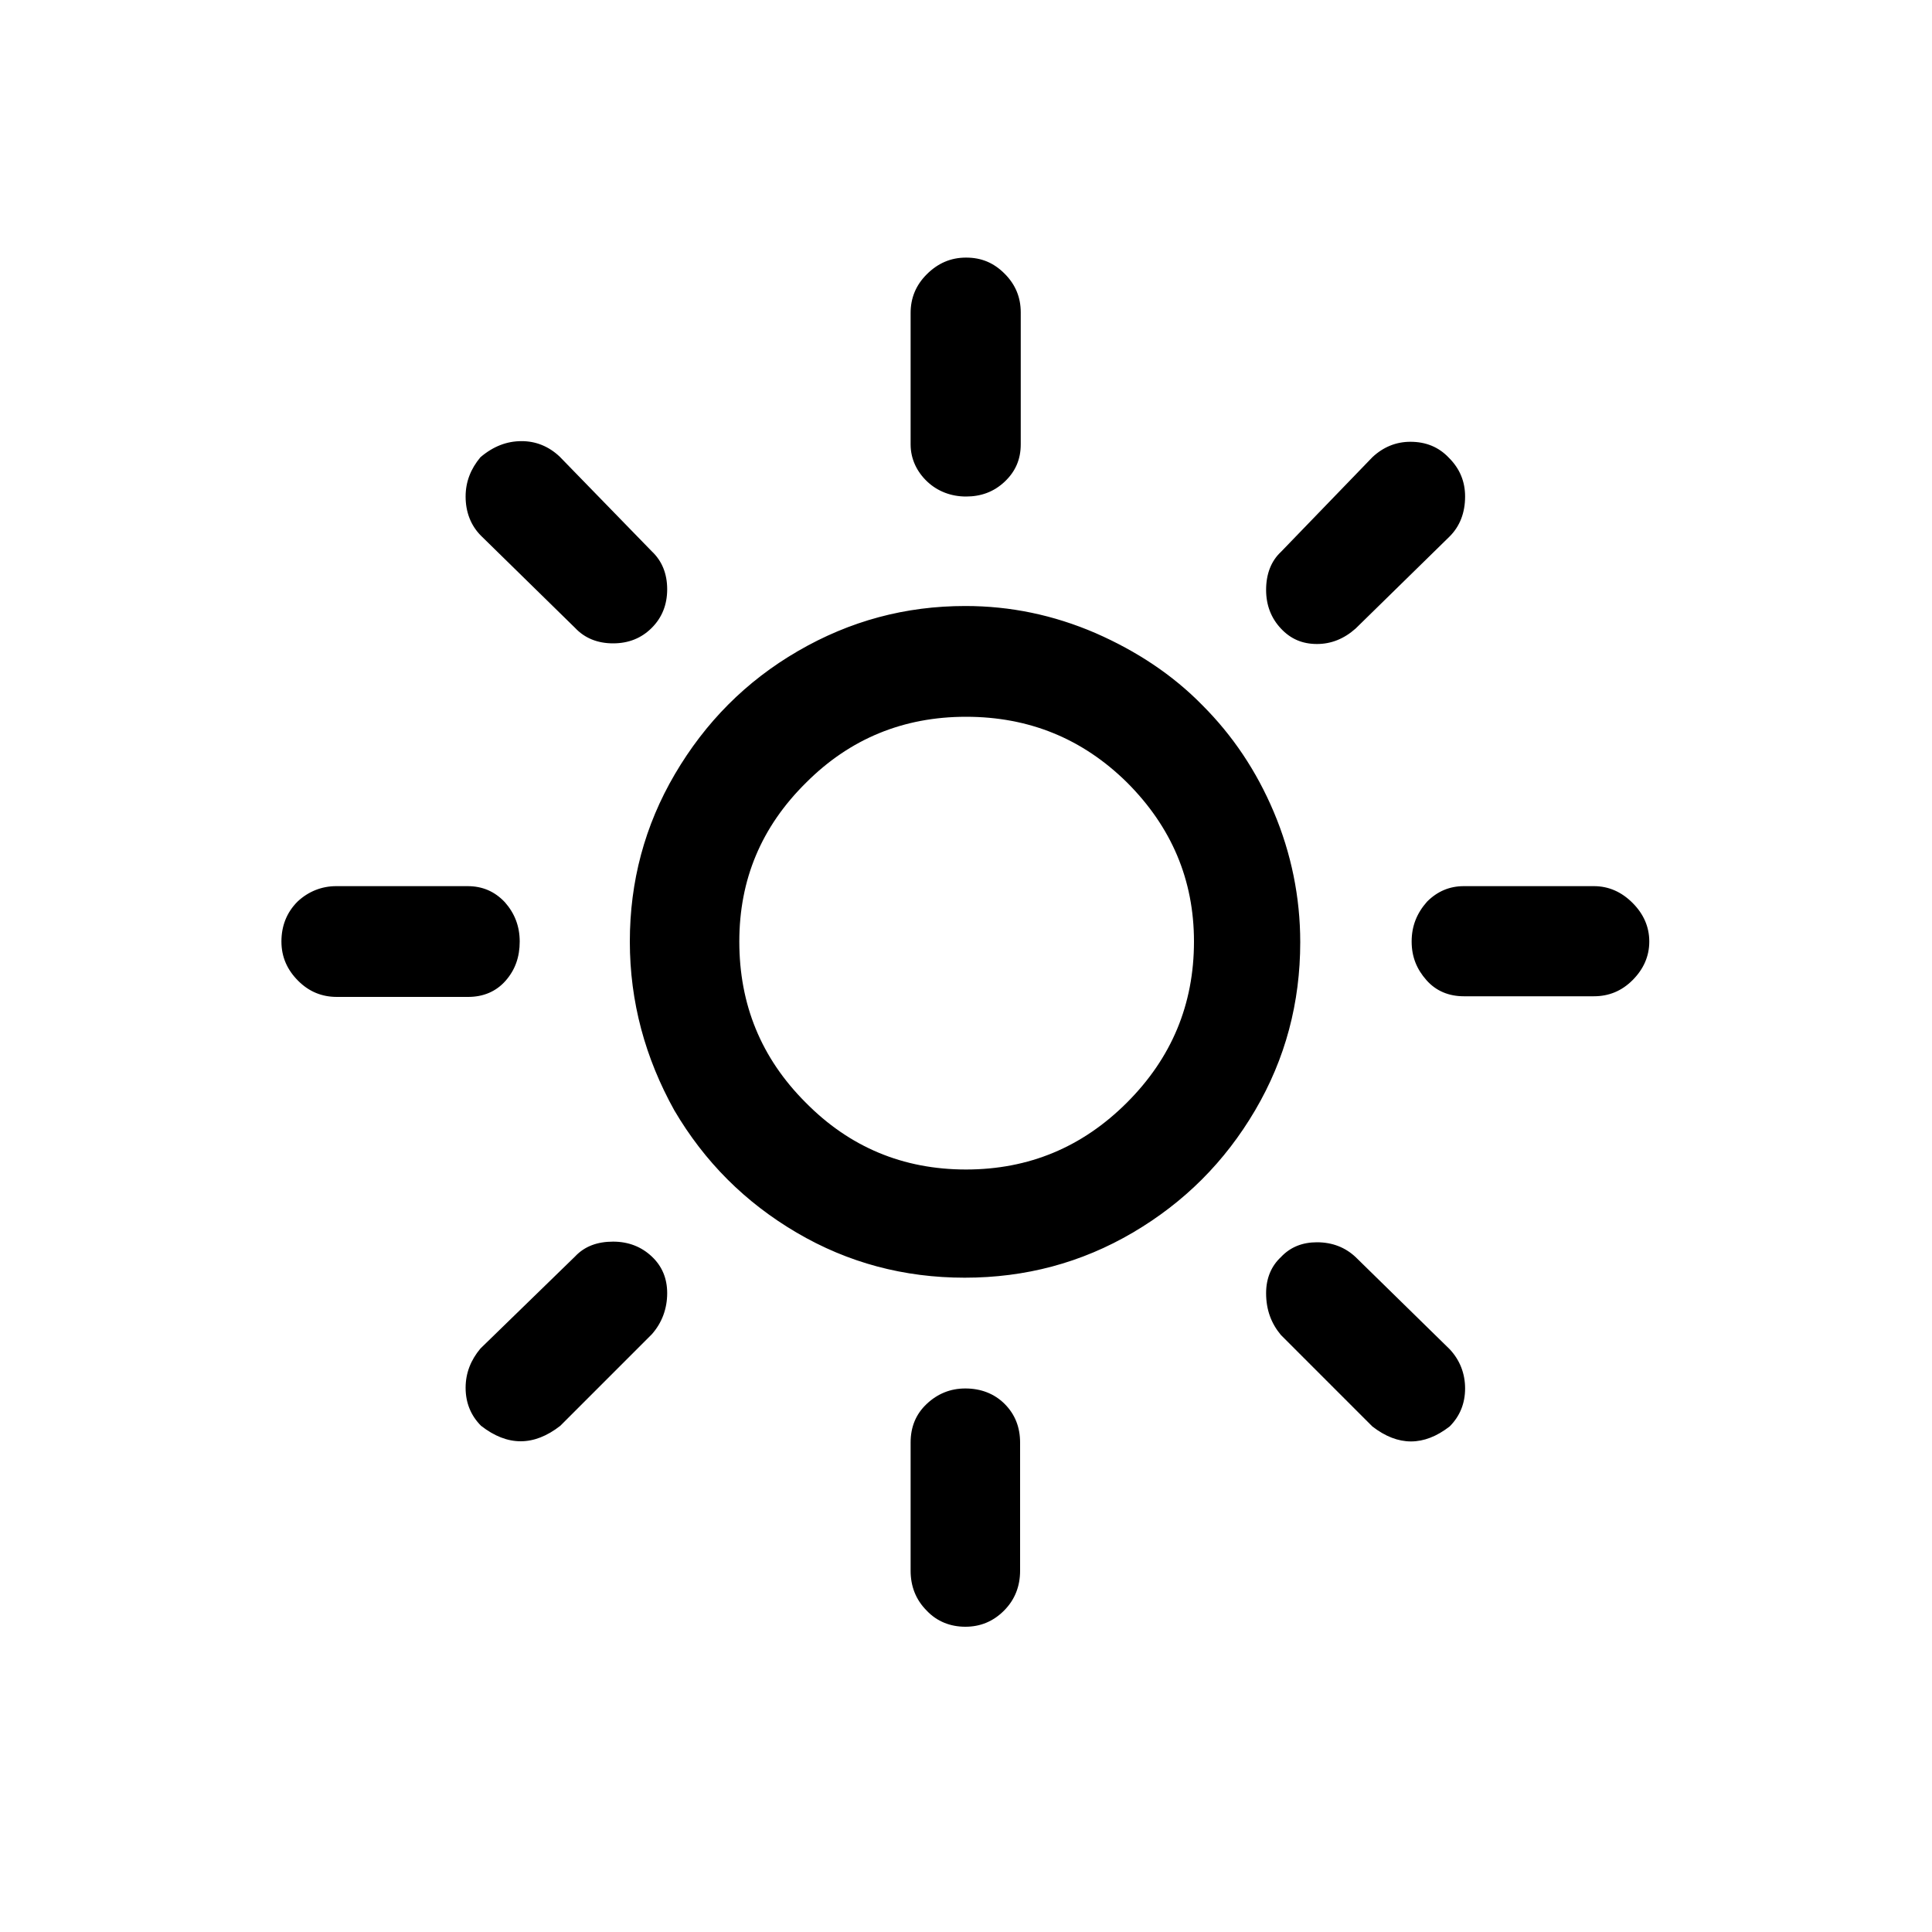
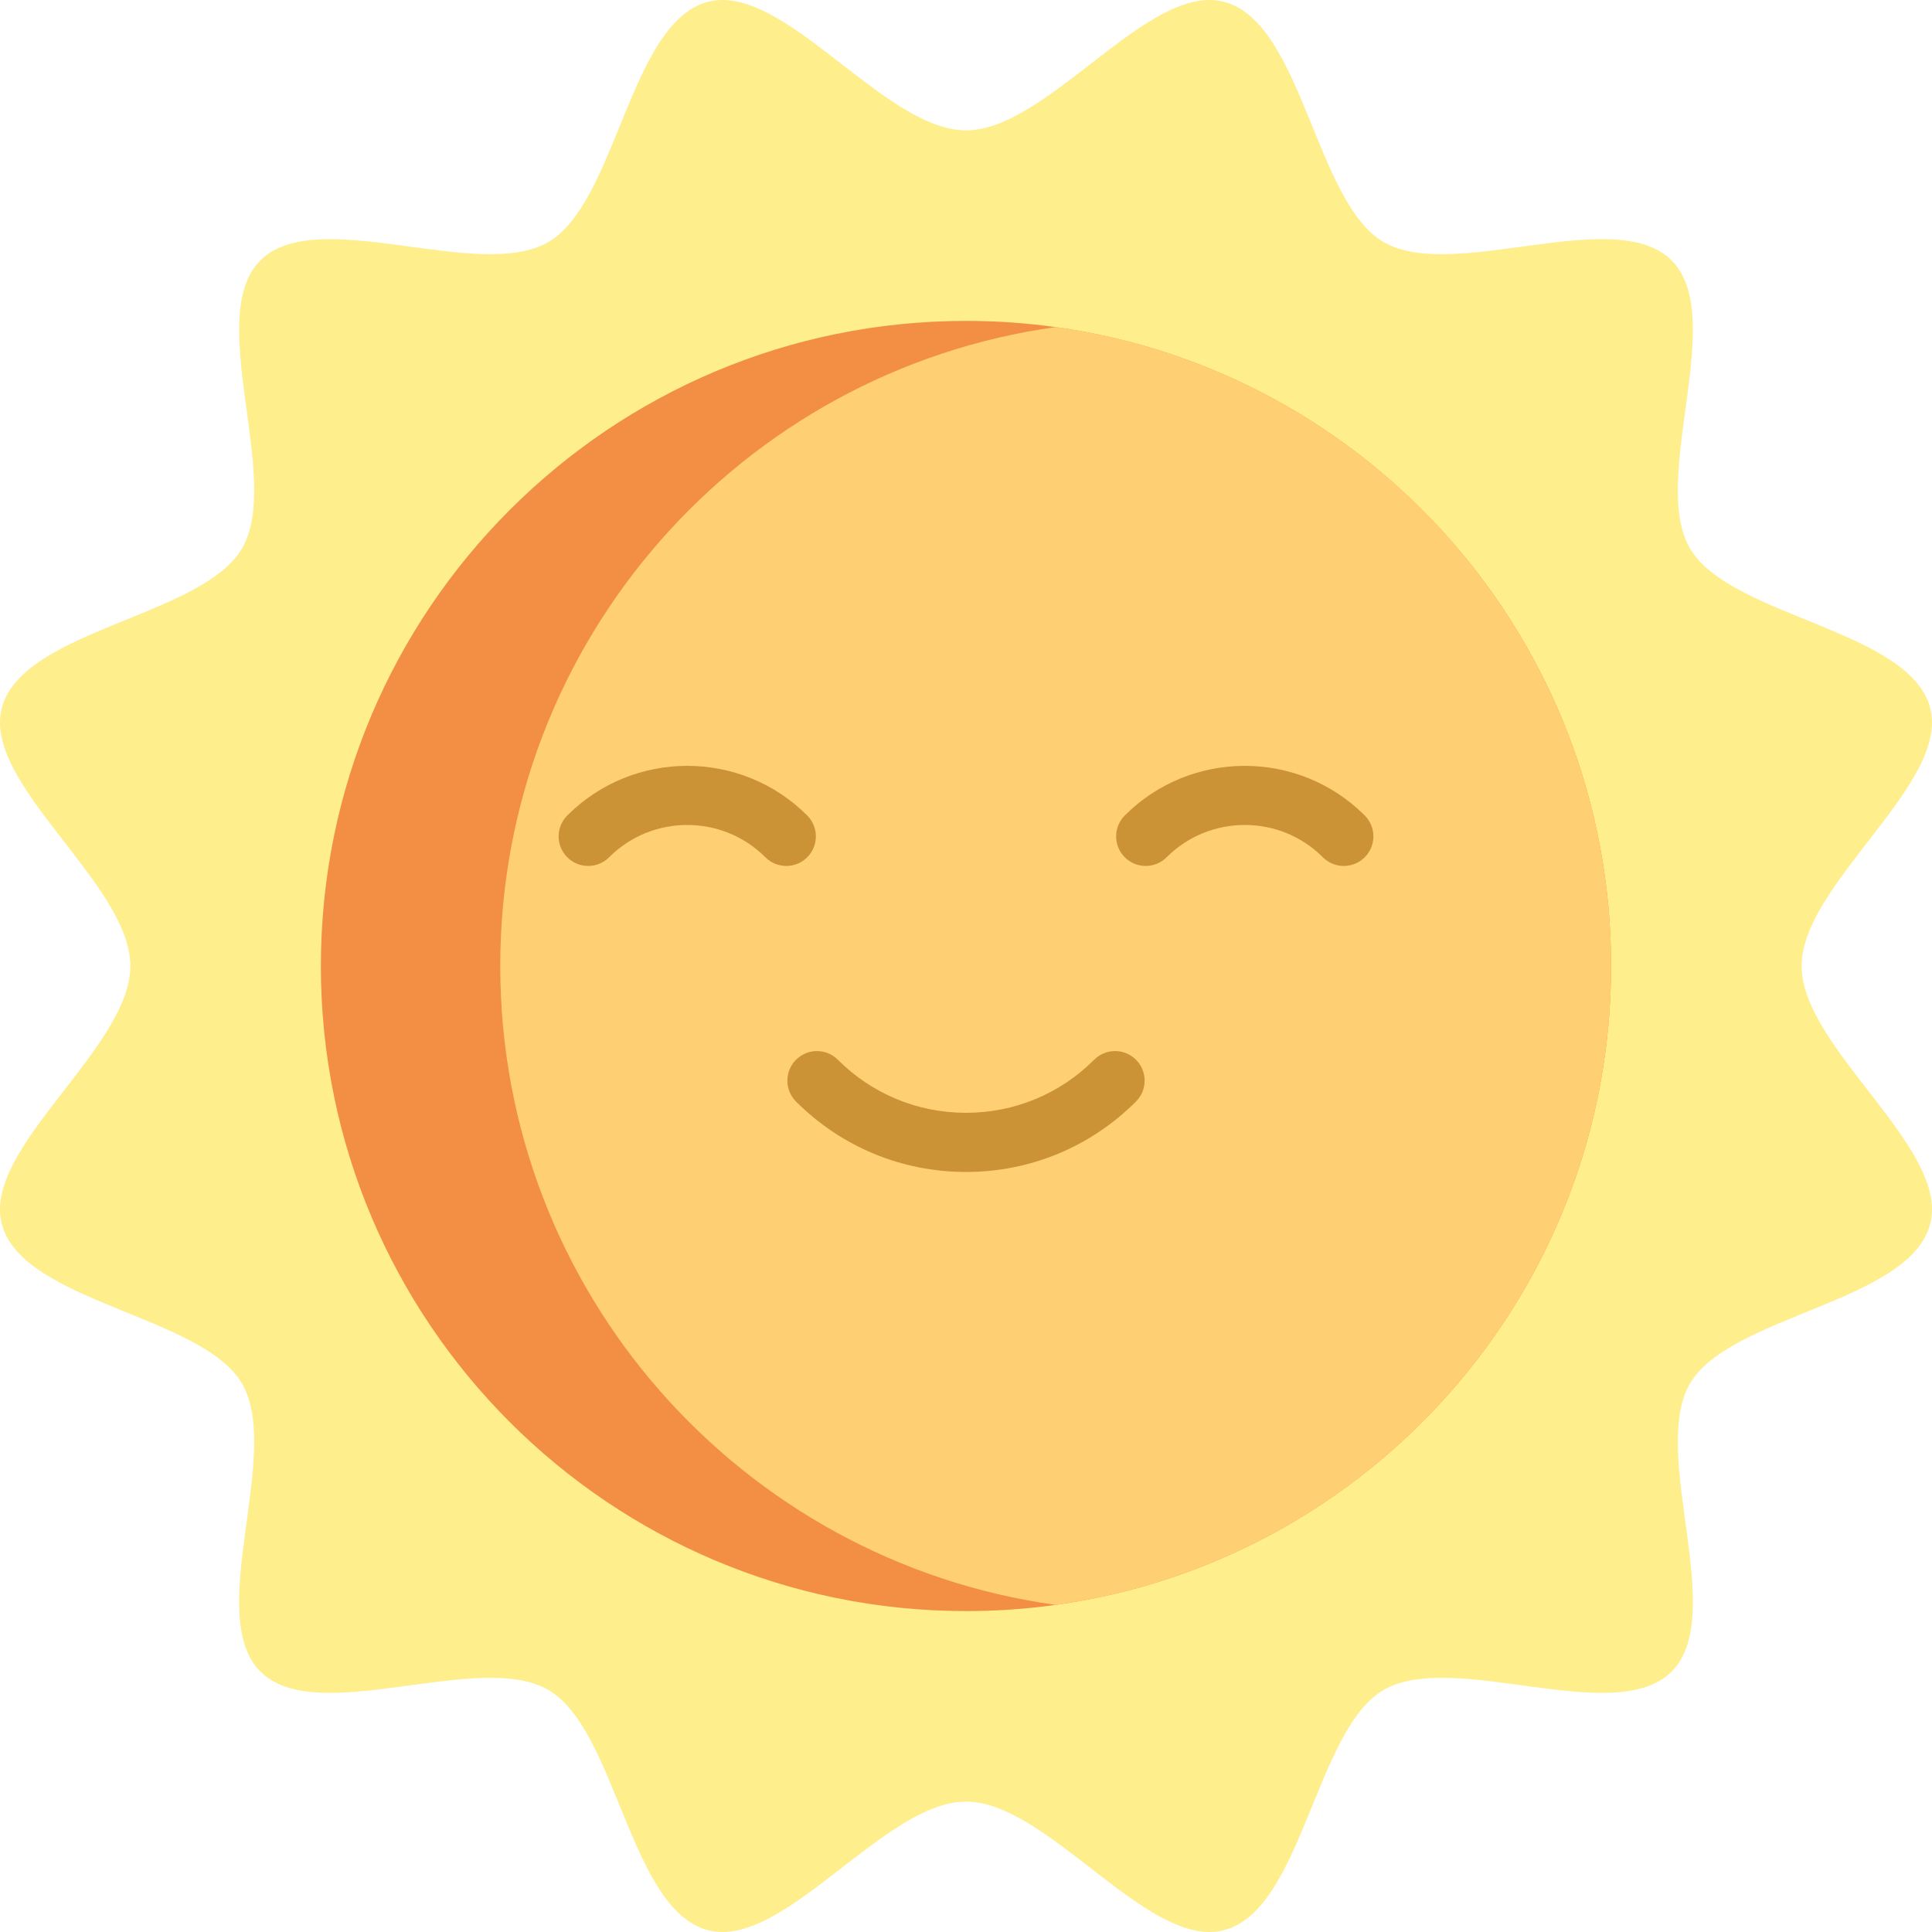
- <svg xmlns="http://www.w3.org/2000/svg" version="1.1" id="Layer_1" x="0px" y="0px" viewBox="0 0 30 30" style="enable-background:new 0 0 30 30;" xml:space="preserve">
-   <path d="M4.37,14.62c0-0.24,0.08-0.45,0.25-0.62c0.17-0.16,0.38-0.24,0.6-0.24h2.04c0.23,0,0.42,0.08,0.58,0.25  c0.15,0.17,0.23,0.37,0.23,0.61S8,15.06,7.85,15.23c-0.15,0.17-0.35,0.25-0.58,0.25H5.23c-0.23,0-0.43-0.08-0.6-0.25  C4.46,15.06,4.37,14.86,4.37,14.62z M7.23,21.55c0-0.23,0.08-0.43,0.23-0.61l1.47-1.43c0.15-0.16,0.35-0.23,0.59-0.23  c0.24,0,0.44,0.08,0.6,0.23s0.24,0.34,0.24,0.57c0,0.24-0.08,0.46-0.24,0.64L8.7,22.14c-0.41,0.32-0.82,0.32-1.23,0  C7.31,21.98,7.23,21.78,7.23,21.55z M7.23,7.71c0-0.23,0.08-0.43,0.23-0.61C7.66,6.93,7.87,6.85,8.1,6.85  c0.22,0,0.42,0.08,0.59,0.24l1.43,1.47c0.16,0.15,0.24,0.35,0.24,0.59c0,0.24-0.08,0.44-0.24,0.6s-0.36,0.24-0.6,0.24  c-0.24,0-0.44-0.08-0.59-0.24L7.47,8.32C7.31,8.16,7.23,7.95,7.23,7.71z M9.78,14.62c0-0.93,0.23-1.8,0.7-2.6s1.1-1.44,1.91-1.91  s1.67-0.7,2.6-0.7c0.7,0,1.37,0.14,2.02,0.42c0.64,0.28,1.2,0.65,1.66,1.12c0.47,0.47,0.84,1.02,1.11,1.66  c0.27,0.64,0.41,1.32,0.41,2.02c0,0.94-0.23,1.81-0.7,2.61c-0.47,0.8-1.1,1.43-1.9,1.9c-0.8,0.47-1.67,0.7-2.61,0.7  s-1.81-0.23-2.61-0.7c-0.8-0.47-1.43-1.1-1.9-1.9C10.02,16.43,9.78,15.56,9.78,14.62z M11.48,14.62c0,0.98,0.34,1.81,1.03,2.5  c0.68,0.69,1.51,1.04,2.49,1.04s1.81-0.35,2.5-1.04s1.04-1.52,1.04-2.5c0-0.96-0.35-1.78-1.04-2.47c-0.69-0.68-1.52-1.02-2.5-1.02  c-0.97,0-1.8,0.34-2.48,1.02C11.82,12.84,11.48,13.66,11.48,14.62z M14.14,22.4c0-0.24,0.08-0.44,0.25-0.6s0.37-0.24,0.6-0.24  c0.24,0,0.45,0.08,0.61,0.24s0.24,0.36,0.24,0.6v1.99c0,0.24-0.08,0.45-0.25,0.62c-0.17,0.17-0.37,0.25-0.6,0.25  s-0.44-0.08-0.6-0.25c-0.17-0.17-0.25-0.38-0.25-0.62V22.4z M14.14,6.9V4.86c0-0.23,0.08-0.43,0.25-0.6C14.56,4.09,14.76,4,15,4  s0.43,0.08,0.6,0.25c0.17,0.17,0.25,0.37,0.25,0.6V6.9c0,0.23-0.08,0.42-0.25,0.58S15.23,7.71,15,7.71s-0.44-0.08-0.6-0.23  S14.14,7.13,14.14,6.9z M19.66,20.08c0-0.23,0.08-0.42,0.23-0.56c0.15-0.16,0.34-0.23,0.56-0.23c0.24,0,0.44,0.08,0.6,0.23  l1.46,1.43c0.16,0.17,0.24,0.38,0.24,0.61c0,0.23-0.08,0.43-0.24,0.59c-0.4,0.31-0.8,0.31-1.2,0l-1.42-1.42  C19.74,20.55,19.66,20.34,19.66,20.08z M19.66,9.16c0-0.25,0.08-0.45,0.23-0.59l1.42-1.47c0.17-0.16,0.37-0.24,0.59-0.24  c0.24,0,0.44,0.08,0.6,0.25c0.17,0.17,0.25,0.37,0.25,0.6c0,0.25-0.08,0.46-0.24,0.62l-1.46,1.43c-0.18,0.16-0.38,0.24-0.6,0.24  c-0.23,0-0.41-0.08-0.56-0.24S19.66,9.4,19.66,9.16z M21.92,14.62c0-0.24,0.08-0.44,0.24-0.62c0.16-0.16,0.35-0.24,0.57-0.24h2.02  c0.23,0,0.43,0.09,0.6,0.26c0.17,0.17,0.26,0.37,0.26,0.6s-0.09,0.43-0.26,0.6c-0.17,0.17-0.37,0.25-0.6,0.25h-2.02  c-0.23,0-0.43-0.08-0.58-0.25S21.92,14.86,21.92,14.62z" />
+ <svg xmlns="http://www.w3.org/2000/svg" height="512pt" viewBox="0 0 512 512" width="512pt">
+   <path d="m477.449 256c0-21.75 39.41-48.387 34.051-68.449-5.551-20.758-53.156-24.102-63.672-42.277-10.668-18.434 10.125-61.305-4.836-76.266-14.961-14.961-57.832 5.828-76.27-4.836-18.172-10.516-21.516-58.121-42.273-63.672-20.062-5.359-46.699 34.051-68.449 34.051s-48.387-39.41-68.449-34.051c-20.758 5.551-24.102 53.156-42.277 63.672-18.434 10.668-61.305-10.125-76.266 4.836-14.961 14.961 5.828 57.832-4.836 76.27-10.516 18.172-58.121 21.516-63.672 42.273-5.359 20.062 34.051 46.699 34.051 68.449s-39.41 48.387-34.051 68.449c5.551 20.758 53.156 24.102 63.672 42.277 10.668 18.434-10.125 61.305 4.836 76.266 14.961 14.961 57.832-5.828 76.27 4.836 18.172 10.516 21.516 58.121 42.273 63.672 20.062 5.359 46.699-34.051 68.449-34.051s48.387 39.41 68.449 34.051c20.758-5.551 24.102-53.156 42.277-63.672 18.434-10.668 61.305 10.125 76.266-4.836 14.961-14.961-5.828-57.832 4.836-76.27 10.516-18.172 58.121-21.516 63.672-42.273 5.359-20.062-34.051-46.699-34.051-68.449zm0 0" fill="#ffee8c" />
+   <path d="m426.957 256c0 86.348-64.02 157.746-147.191 169.312-7.766 1.09-15.695 1.641-23.762 1.641-94.418 0-170.969-76.539-170.969-170.953 0-94.418 76.551-170.957 170.969-170.957 8.066 0 15.996.555 23.762 1.641 83.172 11.566 147.191 82.965 147.191 169.316zm0 0" fill="#f28f44" />
+   <path d="m426.957 256c0 86.348-64.02 157.746-147.191 169.312-83.176-11.566-147.195-82.965-147.195-169.312 0-86.352 64.02-157.75 147.195-169.316 83.172 11.566 147.191 82.965 147.191 169.316zm0 0" fill="#ffd073" />
+   <g fill="#cc9236">
+     <path d="m155.875 229.488c-2.004 0-4.012-.766-5.539-2.297-3.062-3.062-3.062-8.023 0-11.082 17.531-17.531 46.055-17.531 63.582 0 3.062 3.059 3.062 8.02 0 11.082-3.059 3.059-8.02 3.059-11.082 0-11.418-11.422-29.996-11.422-41.418 0-1.531 1.531-3.535 2.297-5.543 2.297zm0 0" />
+     <path d="m356.125 229.488c-2.008 0-4.012-.766-5.543-2.297-11.418-11.422-30-11.418-41.418 0-3.062 3.059-8.023 3.059-11.082 0-3.062-3.062-3.062-8.023 0-11.082 17.527-17.531 46.055-17.531 63.586 0 3.059 3.059 3.059 8.023 0 11.082-1.531 1.531-3.539 2.297-5.543 2.297zm0 0" />
+     <path d="m256 310.582c-17.016 0-33.016-6.629-45.047-18.66-3.059-3.062-3.059-8.023 0-11.082 3.062-3.062 8.023-3.062 11.082 0 9.074 9.07 21.133 14.066 33.965 14.066s24.891-4.996 33.965-14.066c3.059-3.062 8.023-3.062 11.082 0 3.059 3.059 3.059 8.02 0 11.082-12.031 12.031-28.031 18.66-45.047 18.66zm0 0" />
+   </g>
</svg>
